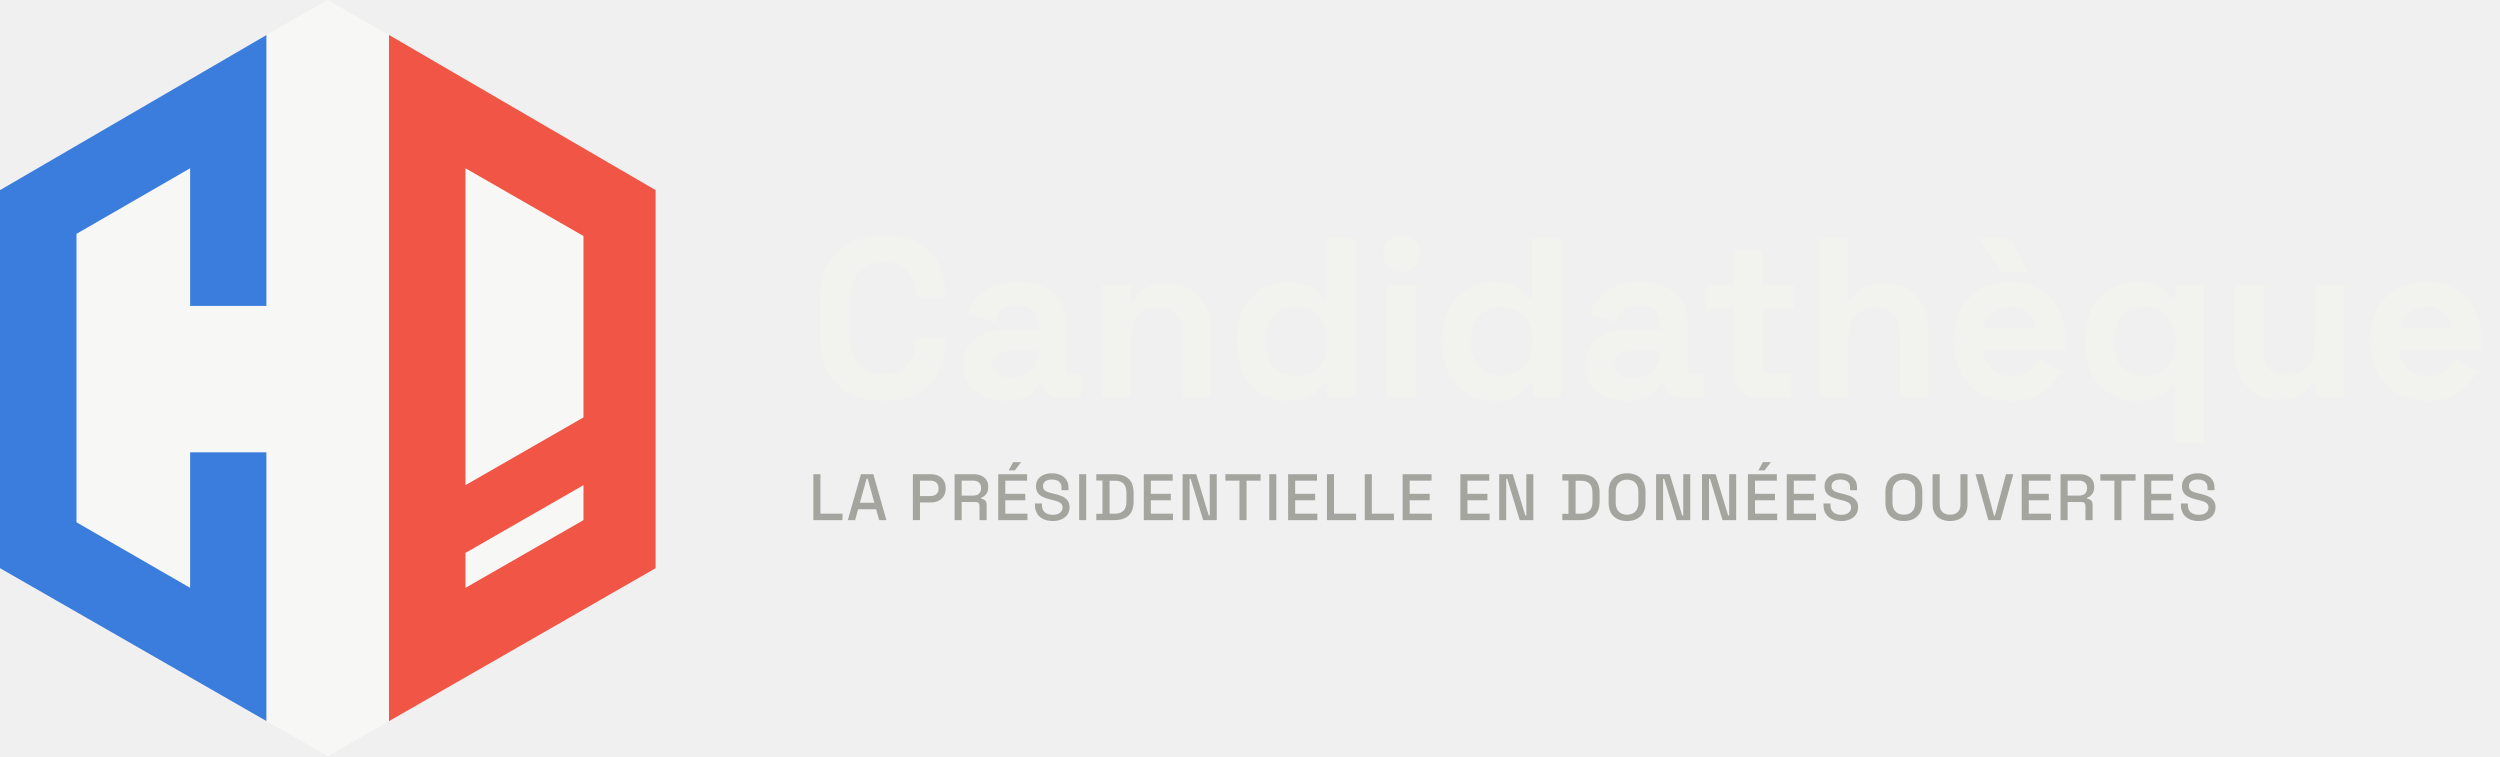
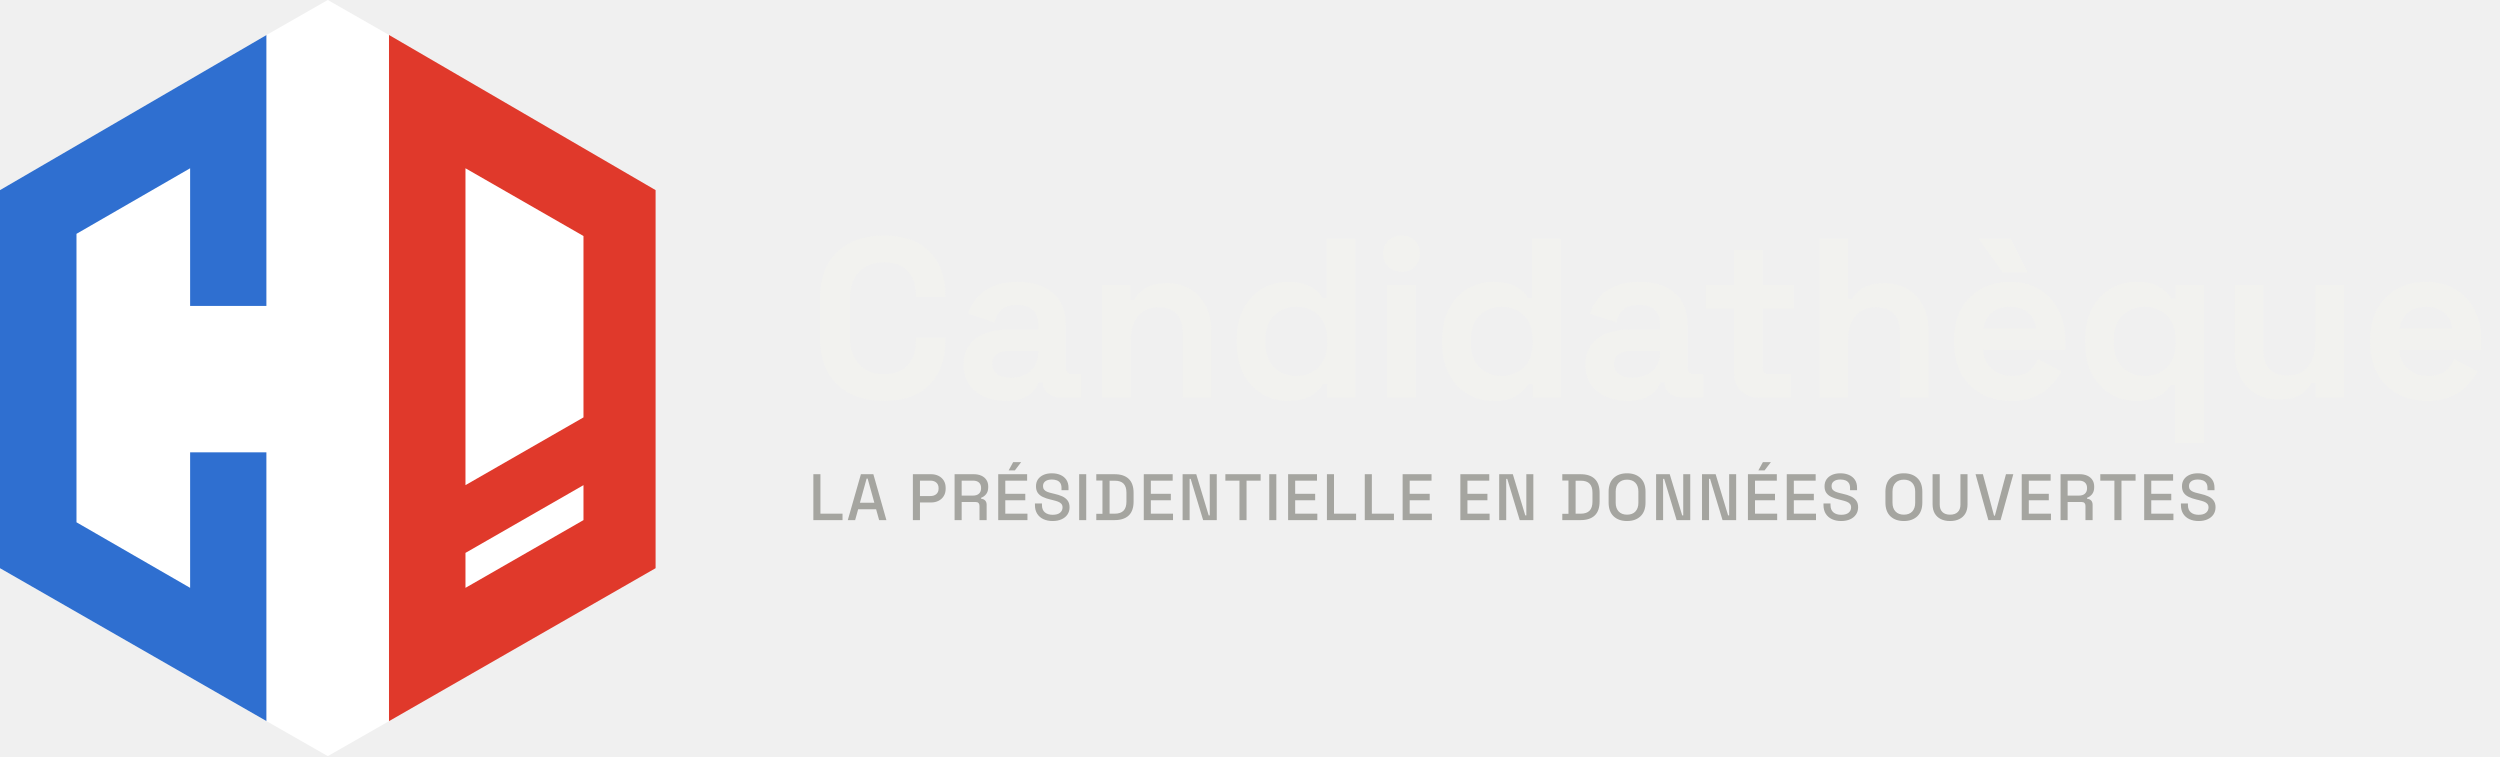
<svg xmlns="http://www.w3.org/2000/svg" viewBox="0 0 1144 346" width="1144" height="346" role="img" aria-label="Candidathèque — la présidentielle en données ouvertes">
-   <style>.blue{fill:#3B7DDD}.red{fill:#F05545}.paper{fill:#F7F7F5}.ink{fill:#F2F2EF}.sub{fill:#A5A5A0}</style>
+   <style>.blue{fill:#2F6FD0}.red{fill:#E0392B}.paper{fill:#FFFFFF}.ink{fill:#F2F2EF}.sub{fill:#A5A5A0}</style>
  <g id="marque">
    <polygon class="blue" points="122,16 122,330 0,260 0,87" />
    <polygon class="paper" points="122,16 150,0 178,16 178,330 150,346 122,330" />
    <polygon class="red" points="178,16 300,87 300,260 178,330" />
    <path class="paper" d="M35 107 L87 77 L87 140 L126 140 L126 207 L87 207 L87 269 L35 239 Z" />
    <path class="paper" d="M213 77 L267 108 L267 191 L213 222 Z" />
    <path class="paper" d="M213 253 L267 222 L267 238 L213 269 Z" />
  </g>
  <g id="texte">
    <path id="titre" class="ink" transform="translate(370,182)" d="M34.53 1.46Q21.01 1.46 13.10 -6.08Q5.20 -13.62 5.20 -27.66V-45.14Q5.20 -59.18 13.10 -66.72Q21.01 -74.26 34.53 -74.26Q47.94 -74.26 55.28 -66.92Q62.61 -59.59 62.61 -46.80V-46.18H49.09V-47.22Q49.09 -53.66 45.50 -57.82Q41.91 -61.98 34.53 -61.98Q27.25 -61.98 23.09 -57.51Q18.93 -53.04 18.93 -45.34V-27.46Q18.93 -19.86 23.09 -15.34Q27.25 -10.82 34.53 -10.82Q41.91 -10.82 45.50 -15.03Q49.09 -19.24 49.09 -25.58V-27.46H62.61V-26.00Q62.61 -13.21 55.28 -5.88Q47.94 1.46 34.53 1.46Z M90.27 1.46Q84.76 1.46 80.39 -0.47Q76.02 -2.39 73.48 -6.08Q70.93 -9.78 70.93 -15.08Q70.93 -20.38 73.48 -23.97Q76.02 -27.56 80.55 -29.38Q85.07 -31.20 90.90 -31.20H105.04V-34.11Q105.04 -37.75 102.75 -40.09Q100.46 -42.43 95.47 -42.43Q90.58 -42.43 88.19 -40.20Q85.80 -37.96 85.07 -34.42L73.01 -38.48Q74.26 -42.43 77.01 -45.71Q79.77 -48.98 84.40 -51.01Q89.02 -53.04 95.68 -53.04Q105.87 -53.04 111.80 -47.94Q117.73 -42.85 117.73 -33.18V-13.94Q117.73 -10.82 120.64 -10.82H124.80V0.00H116.06Q112.22 0.00 109.72 -1.87Q107.22 -3.74 107.22 -6.86V-6.97H105.25Q104.83 -5.72 103.38 -3.69Q101.92 -1.66 98.80 -0.10Q95.68 1.46 90.27 1.46ZM92.56 -9.15Q98.07 -9.15 101.56 -12.22Q105.04 -15.29 105.04 -20.38V-21.42H91.83Q88.19 -21.42 86.11 -19.86Q84.03 -18.30 84.03 -15.50Q84.03 -12.69 86.22 -10.92Q88.40 -9.15 92.56 -9.15Z M134.37 0.00V-51.58H147.26V-44.82H149.14Q150.38 -47.53 153.82 -49.97Q157.25 -52.42 164.22 -52.42Q170.25 -52.42 174.77 -49.66Q179.30 -46.90 181.79 -42.07Q184.29 -37.23 184.29 -30.78V0.00H171.18V-29.74Q171.18 -35.57 168.32 -38.48Q165.46 -41.39 160.16 -41.39Q154.13 -41.39 150.80 -37.39Q147.47 -33.38 147.47 -26.21V0.00Z M219.23 1.46Q213.10 1.46 207.74 -1.61Q202.38 -4.68 199.16 -10.61Q195.94 -16.54 195.94 -24.96V-26.62Q195.94 -35.05 199.16 -40.98Q202.38 -46.90 207.69 -49.97Q212.99 -53.04 219.23 -53.04Q223.91 -53.04 227.08 -51.95Q230.26 -50.86 232.23 -49.19Q234.21 -47.53 235.25 -45.66H237.12V-72.80H250.22V0.00H237.33V-6.24H235.46Q233.69 -3.33 230.00 -0.94Q226.30 1.46 219.23 1.46ZM223.18 -9.98Q229.22 -9.98 233.27 -13.88Q237.33 -17.78 237.33 -25.27V-26.31Q237.33 -33.80 233.32 -37.70Q229.32 -41.60 223.18 -41.60Q217.15 -41.60 213.10 -37.70Q209.04 -33.80 209.04 -26.31V-25.27Q209.04 -17.78 213.10 -13.88Q217.15 -9.98 223.18 -9.98Z M264.78 0.00V-51.58H277.89V0.00ZM271.34 -57.62Q267.80 -57.62 265.36 -59.90Q262.91 -62.19 262.91 -65.94Q262.91 -69.68 265.36 -71.97Q267.80 -74.26 271.34 -74.26Q274.98 -74.26 277.37 -71.97Q279.76 -69.68 279.76 -65.94Q279.76 -62.19 277.37 -59.90Q274.98 -57.62 271.34 -57.62Z M313.25 1.46Q307.11 1.46 301.76 -1.61Q296.40 -4.68 293.18 -10.61Q289.95 -16.54 289.95 -24.96V-26.62Q289.95 -35.05 293.18 -40.98Q296.40 -46.90 301.70 -49.97Q307.01 -53.04 313.25 -53.04Q317.93 -53.04 321.10 -51.95Q324.27 -50.86 326.25 -49.19Q328.22 -47.53 329.26 -45.66H331.14V-72.80H344.24V0.00H331.34V-6.24H329.47Q327.70 -3.33 324.01 -0.94Q320.32 1.46 313.25 1.46ZM317.20 -9.98Q323.23 -9.98 327.29 -13.88Q331.34 -17.78 331.34 -25.27V-26.31Q331.34 -33.80 327.34 -37.70Q323.34 -41.60 317.20 -41.60Q311.17 -41.60 307.11 -37.70Q303.06 -33.80 303.06 -26.31V-25.27Q303.06 -17.78 307.11 -13.88Q311.17 -9.98 317.20 -9.98Z M374.82 1.46Q369.30 1.46 364.94 -0.47Q360.57 -2.39 358.02 -6.08Q355.47 -9.78 355.47 -15.08Q355.47 -20.38 358.02 -23.97Q360.57 -27.56 365.09 -29.38Q369.62 -31.20 375.44 -31.20H389.58V-34.11Q389.58 -37.75 387.30 -40.09Q385.01 -42.43 380.02 -42.43Q375.13 -42.43 372.74 -40.20Q370.34 -37.96 369.62 -34.42L357.55 -38.48Q358.80 -42.43 361.56 -45.71Q364.31 -48.98 368.94 -51.01Q373.57 -53.04 380.22 -53.04Q390.42 -53.04 396.34 -47.94Q402.27 -42.85 402.27 -33.18V-13.94Q402.27 -10.82 405.18 -10.82H409.34V0.00H400.61Q396.76 0.00 394.26 -1.87Q391.77 -3.74 391.77 -6.86V-6.97H389.79Q389.38 -5.72 387.92 -3.69Q386.46 -1.66 383.34 -0.10Q380.22 1.46 374.82 1.46ZM377.10 -9.15Q382.62 -9.15 386.10 -12.22Q389.58 -15.29 389.58 -20.38V-21.42H376.38Q372.74 -21.42 370.66 -19.86Q368.58 -18.30 368.58 -15.50Q368.58 -12.69 370.76 -10.92Q372.94 -9.15 377.10 -9.15Z M434.93 0.00Q429.83 0.00 426.66 -3.17Q423.49 -6.34 423.49 -11.65V-40.77H410.59V-51.58H423.49V-67.60H436.59V-51.58H450.74V-40.77H436.59V-13.94Q436.59 -10.82 439.50 -10.82H449.49V0.00Z M462.59 0.00V-72.80H475.70V-45.24H477.57Q478.40 -46.90 480.17 -48.57Q481.94 -50.23 484.90 -51.32Q487.86 -52.42 492.44 -52.42Q498.47 -52.42 503.00 -49.66Q507.52 -46.90 510.02 -42.07Q512.51 -37.23 512.51 -30.78V0.00H499.41V-29.74Q499.41 -35.57 496.55 -38.48Q493.69 -41.39 488.38 -41.39Q482.35 -41.39 479.02 -37.39Q475.70 -33.38 475.70 -26.21V0.00Z M550.16 1.46Q542.46 1.46 536.59 -1.82Q530.71 -5.10 527.44 -11.08Q524.16 -17.06 524.16 -25.17V-26.42Q524.16 -34.53 527.38 -40.51Q530.61 -46.49 536.43 -49.76Q542.26 -53.04 549.95 -53.04Q557.54 -53.04 563.16 -49.66Q568.78 -46.28 571.90 -40.30Q575.02 -34.32 575.02 -26.42V-21.94H537.47Q537.68 -16.64 541.42 -13.31Q545.17 -9.98 550.58 -9.98Q556.09 -9.98 558.69 -12.38Q561.29 -14.77 562.64 -17.68L573.35 -12.06Q571.90 -9.36 569.14 -6.19Q566.38 -3.02 561.81 -0.78Q557.23 1.46 550.16 1.46ZM537.58 -31.72H561.70Q561.29 -36.19 558.12 -38.90Q554.94 -41.60 549.85 -41.60Q544.54 -41.60 541.42 -38.90Q538.30 -36.19 537.58 -31.72ZM546.42 -57.41 535.39 -72.80H550.16L557.86 -57.41Z M625.35 20.80V-5.93H623.48Q622.44 -4.16 620.46 -2.44Q618.49 -0.73 615.32 0.36Q612.14 1.46 607.46 1.46Q601.22 1.46 595.92 -1.61Q590.62 -4.68 587.39 -10.61Q584.17 -16.54 584.17 -24.96V-26.62Q584.17 -35.05 587.39 -40.98Q590.62 -46.90 595.97 -49.97Q601.33 -53.04 607.46 -53.04Q614.54 -53.04 618.23 -50.70Q621.92 -48.36 623.69 -45.34H625.56V-51.58H638.46V20.80ZM611.42 -9.98Q617.55 -9.98 621.56 -13.88Q625.56 -17.78 625.56 -25.27V-26.31Q625.56 -33.80 621.50 -37.70Q617.45 -41.60 611.42 -41.60Q605.38 -41.60 601.33 -37.70Q597.27 -33.80 597.27 -26.31V-25.27Q597.27 -17.78 601.33 -13.88Q605.38 -9.98 611.42 -9.98Z M672.67 0.83Q666.64 0.83 662.12 -1.92Q657.59 -4.68 655.10 -9.57Q652.60 -14.46 652.60 -20.80V-51.58H665.70V-21.84Q665.70 -16.02 668.56 -13.10Q671.42 -10.19 676.73 -10.19Q682.76 -10.19 686.09 -14.20Q689.42 -18.20 689.42 -25.38V-51.58H702.52V0.00H689.62V-6.76H687.75Q686.50 -4.16 683.07 -1.66Q679.64 0.83 672.67 0.83Z M740.58 1.46Q732.89 1.46 727.01 -1.82Q721.14 -5.10 717.86 -11.08Q714.58 -17.06 714.58 -25.17V-26.42Q714.58 -34.53 717.81 -40.51Q721.03 -46.49 726.86 -49.76Q732.68 -53.04 740.38 -53.04Q747.97 -53.04 753.58 -49.66Q759.20 -46.28 762.32 -40.30Q765.44 -34.32 765.44 -26.42V-21.94H727.90Q728.10 -16.64 731.85 -13.31Q735.59 -9.98 741.00 -9.98Q746.51 -9.98 749.11 -12.38Q751.71 -14.77 753.06 -17.68L763.78 -12.06Q762.32 -9.36 759.56 -6.19Q756.81 -3.02 752.23 -0.78Q747.66 1.46 740.58 1.46ZM728.00 -31.72H752.13Q751.71 -36.19 748.54 -38.90Q745.37 -41.60 740.27 -41.60Q734.97 -41.60 731.85 -38.90Q728.73 -36.19 728.00 -31.72Z" />
    <path id="accroche" class="sub" transform="translate(370,238)" d="M2.19 0.00V-21.00H5.43V-2.94H15.54V0.00Z M17.95 0.00 23.95 -21.00H29.65L35.62 0.00H32.29L30.91 -4.95H22.69L21.31 0.00ZM23.50 -7.95H30.10L27.04 -18.99H26.56Z M47.73 0.00V-21.00H56.07Q57.99 -21.00 59.50 -20.23Q61.02 -19.47 61.88 -18.07Q62.73 -16.68 62.73 -14.73V-14.34Q62.73 -12.39 61.84 -10.98Q60.96 -9.57 59.46 -8.82Q57.96 -8.07 56.07 -8.07H50.97V0.00ZM50.97 -11.01H55.74Q57.45 -11.01 58.47 -11.91Q59.49 -12.81 59.49 -14.37V-14.67Q59.49 -16.26 58.47 -17.16Q57.45 -18.06 55.74 -18.06H50.97Z M66.82 0.00V-21.00H75.64Q77.59 -21.00 79.07 -20.32Q80.56 -19.65 81.38 -18.39Q82.21 -17.13 82.21 -15.39V-15.06Q82.21 -13.08 81.26 -11.89Q80.32 -10.71 78.97 -10.23V-9.75Q80.11 -9.69 80.80 -8.98Q81.49 -8.28 81.49 -6.96V0.00H78.22V-6.51Q78.22 -7.32 77.80 -7.80Q77.38 -8.28 76.45 -8.28H70.06V0.00ZM70.06 -11.22H75.28Q77.02 -11.22 77.98 -12.11Q78.94 -12.99 78.94 -14.52V-14.76Q78.94 -16.29 78.00 -17.17Q77.05 -18.06 75.28 -18.06H70.06Z M86.78 0.00V-21.00H100.01V-18.06H90.02V-12.03H99.17V-9.09H90.02V-2.94H100.16V0.00ZM91.55 -22.74 93.62 -26.52H97.28L94.40 -22.74Z M111.69 0.42Q109.32 0.42 107.49 -0.42Q105.66 -1.26 104.62 -2.90Q103.59 -4.53 103.59 -6.87V-7.62H106.80V-6.87Q106.80 -4.65 108.13 -3.54Q109.47 -2.43 111.69 -2.43Q113.94 -2.43 115.08 -3.38Q116.22 -4.32 116.22 -5.82Q116.22 -6.81 115.68 -7.44Q115.14 -8.07 114.15 -8.45Q113.16 -8.82 111.78 -9.15L110.67 -9.42Q108.66 -9.90 107.17 -10.61Q105.69 -11.31 104.88 -12.48Q104.07 -13.65 104.07 -15.48Q104.07 -17.34 104.98 -18.66Q105.90 -19.98 107.52 -20.70Q109.14 -21.42 111.33 -21.42Q113.52 -21.42 115.25 -20.67Q116.97 -19.92 117.96 -18.45Q118.95 -16.98 118.95 -14.76V-13.68H115.74V-14.76Q115.74 -16.11 115.19 -16.95Q114.63 -17.79 113.64 -18.18Q112.65 -18.57 111.33 -18.57Q109.41 -18.57 108.34 -17.77Q107.28 -16.98 107.28 -15.57Q107.28 -14.61 107.75 -13.99Q108.21 -13.38 109.11 -12.99Q110.01 -12.60 111.36 -12.30L112.47 -12.03Q114.51 -11.58 116.07 -10.88Q117.63 -10.17 118.53 -8.97Q119.43 -7.77 119.43 -5.88Q119.43 -3.99 118.48 -2.58Q117.54 -1.17 115.80 -0.38Q114.06 0.42 111.69 0.42Z M123.82 0.00V-21.00H127.06V0.00Z M131.66 0.00V-2.88H134.48V-18.12H131.66V-21.00H140.06Q144.26 -21.00 146.50 -18.87Q148.73 -16.74 148.73 -12.45V-8.52Q148.73 -4.23 146.50 -2.11Q144.26 0.00 140.06 0.00ZM137.75 -2.94H140.09Q142.82 -2.94 144.14 -4.32Q145.46 -5.70 145.46 -8.43V-12.57Q145.46 -15.33 144.14 -16.68Q142.82 -18.03 140.09 -18.03H137.75Z M153.39 0.00V-21.00H166.62V-18.06H156.63V-12.03H165.78V-9.09H156.63V-2.94H166.77V0.00Z M171.16 0.00V-21.00H177.40L183.10 -2.16H183.58V-21.00H186.79V0.00H180.55L174.85 -18.87H174.37V0.00Z M197.18 0.00V-18.06H190.73V-21.00H206.87V-18.06H200.42V0.00Z M210.81 0.00V-21.00H214.05V0.00Z M219.43 0.00V-21.00H232.66V-18.06H222.67V-12.03H231.82V-9.09H222.67V-2.94H232.81V0.00Z M237.20 0.00V-21.00H240.44V-2.94H250.55V0.00Z M254.52 0.00V-21.00H257.76V-2.94H267.87V0.00Z M271.84 0.00V-21.00H285.07V-18.06H275.08V-12.03H284.23V-9.09H275.08V-2.94H285.22V0.00Z M298.26 0.00V-21.00H311.49V-18.06H301.50V-12.03H310.65V-9.09H301.50V-2.94H311.64V0.00Z M316.03 0.00V-21.00H322.27L327.97 -2.16H328.45V-21.00H331.66V0.00H325.42L319.72 -18.87H319.24V0.00Z M344.91 0.00V-2.88H347.73V-18.12H344.91V-21.00H353.31Q357.51 -21.00 359.74 -18.87Q361.98 -16.74 361.98 -12.45V-8.52Q361.98 -4.23 359.74 -2.11Q357.51 0.00 353.31 0.00ZM351.00 -2.94H353.34Q356.07 -2.94 357.39 -4.32Q358.71 -5.70 358.71 -8.43V-12.57Q358.71 -15.33 357.39 -16.68Q356.07 -18.03 353.34 -18.03H351.00Z M374.53 0.42Q370.66 0.42 368.38 -1.75Q366.10 -3.93 366.10 -8.04V-12.96Q366.10 -17.07 368.38 -19.24Q370.66 -21.42 374.53 -21.42Q378.40 -21.42 380.69 -19.24Q382.99 -17.07 382.99 -12.96V-8.04Q382.99 -3.93 380.69 -1.75Q378.40 0.42 374.53 0.42ZM374.53 -2.49Q377.02 -2.49 378.37 -3.94Q379.72 -5.40 379.72 -7.92V-13.08Q379.72 -15.60 378.37 -17.05Q377.02 -18.51 374.53 -18.51Q372.10 -18.51 370.72 -17.05Q369.34 -15.60 369.34 -13.08V-7.92Q369.34 -5.40 370.72 -3.94Q372.10 -2.49 374.53 -2.49Z M387.83 0.00V-21.00H394.07L399.77 -2.16H400.25V-21.00H403.46V0.00H397.22L391.52 -18.87H391.04V0.00Z M408.84 0.00V-21.00H415.08L420.78 -2.16H421.26V-21.00H424.47V0.00H418.23L412.53 -18.87H412.05V0.00Z M429.85 0.00V-21.00H443.08V-18.06H433.09V-12.03H442.24V-9.09H433.09V-2.94H443.23V0.00ZM434.62 -22.74 436.69 -26.52H440.35L437.47 -22.74Z M447.62 0.00V-21.00H460.85V-18.06H450.86V-12.03H460.01V-9.09H450.86V-2.94H461.00V0.00Z M472.53 0.42Q470.16 0.42 468.33 -0.42Q466.50 -1.26 465.46 -2.90Q464.43 -4.53 464.43 -6.87V-7.62H467.64V-6.87Q467.64 -4.65 468.97 -3.54Q470.31 -2.43 472.53 -2.43Q474.78 -2.43 475.92 -3.38Q477.06 -4.32 477.06 -5.82Q477.06 -6.81 476.52 -7.44Q475.98 -8.07 474.99 -8.45Q474.00 -8.82 472.62 -9.15L471.51 -9.42Q469.50 -9.90 468.01 -10.61Q466.53 -11.31 465.72 -12.48Q464.91 -13.65 464.91 -15.48Q464.91 -17.34 465.82 -18.66Q466.74 -19.98 468.36 -20.70Q469.98 -21.42 472.17 -21.42Q474.36 -21.42 476.08 -20.67Q477.81 -19.92 478.80 -18.45Q479.79 -16.98 479.79 -14.76V-13.68H476.58V-14.76Q476.58 -16.11 476.02 -16.95Q475.47 -17.79 474.48 -18.18Q473.49 -18.57 472.17 -18.57Q470.25 -18.57 469.18 -17.77Q468.12 -16.98 468.12 -15.57Q468.12 -14.61 468.58 -13.99Q469.05 -13.38 469.95 -12.99Q470.85 -12.60 472.20 -12.30L473.31 -12.03Q475.35 -11.58 476.91 -10.88Q478.47 -10.17 479.37 -8.97Q480.27 -7.77 480.27 -5.88Q480.27 -3.99 479.32 -2.58Q478.38 -1.17 476.64 -0.38Q474.90 0.42 472.53 0.42Z M501.20 0.42Q497.33 0.42 495.05 -1.75Q492.77 -3.93 492.77 -8.04V-12.96Q492.77 -17.07 495.05 -19.24Q497.33 -21.42 501.20 -21.42Q505.07 -21.42 507.36 -19.24Q509.66 -17.07 509.66 -12.96V-8.04Q509.66 -3.93 507.36 -1.75Q505.07 0.42 501.20 0.42ZM501.20 -2.49Q503.69 -2.49 505.04 -3.94Q506.39 -5.40 506.39 -7.92V-13.08Q506.39 -15.60 505.04 -17.05Q503.69 -18.51 501.20 -18.51Q498.77 -18.51 497.39 -17.05Q496.01 -15.60 496.01 -13.08V-7.92Q496.01 -5.40 497.39 -3.94Q498.77 -2.49 501.20 -2.49Z M522.36 0.42Q519.87 0.42 518.08 -0.48Q516.30 -1.38 515.32 -3.07Q514.35 -4.77 514.35 -7.20V-21.00H517.62V-7.11Q517.62 -4.89 518.85 -3.69Q520.08 -2.49 522.36 -2.49Q524.64 -2.49 525.87 -3.69Q527.10 -4.89 527.10 -7.11V-21.00H530.34V-7.20Q530.34 -4.77 529.38 -3.07Q528.42 -1.38 526.62 -0.48Q524.82 0.42 522.36 0.42Z M539.86 0.00 534.01 -21.00H537.37L542.47 -2.04H542.86L547.93 -21.00H551.29L545.47 0.00Z M555.14 0.00V-21.00H568.37V-18.06H558.38V-12.03H567.53V-9.09H558.38V-2.94H568.52V0.00Z M572.91 0.00V-21.00H581.73Q583.68 -21.00 585.16 -20.32Q586.65 -19.65 587.47 -18.39Q588.30 -17.13 588.30 -15.39V-15.06Q588.30 -13.08 587.36 -11.89Q586.41 -10.71 585.06 -10.23V-9.75Q586.20 -9.69 586.89 -8.98Q587.58 -8.28 587.58 -6.96V0.00H584.31V-6.51Q584.31 -7.32 583.89 -7.80Q583.47 -8.28 582.54 -8.28H576.15V0.00ZM576.15 -11.22H581.37Q583.11 -11.22 584.07 -12.11Q585.03 -12.99 585.03 -14.52V-14.76Q585.03 -16.29 584.08 -17.17Q583.14 -18.06 581.37 -18.06H576.15Z M597.55 0.00V-18.06H591.10V-21.00H607.24V-18.06H600.79V0.00Z M611.18 0.00V-21.00H624.41V-18.06H614.42V-12.03H623.57V-9.09H614.42V-2.94H624.56V0.00Z M636.09 0.42Q633.72 0.42 631.89 -0.42Q630.06 -1.26 629.02 -2.90Q627.99 -4.53 627.99 -6.87V-7.62H631.20V-6.87Q631.20 -4.65 632.53 -3.54Q633.87 -2.43 636.09 -2.43Q638.34 -2.43 639.48 -3.38Q640.62 -4.32 640.62 -5.82Q640.62 -6.81 640.08 -7.44Q639.54 -8.07 638.55 -8.45Q637.56 -8.82 636.18 -9.15L635.07 -9.42Q633.06 -9.90 631.57 -10.61Q630.09 -11.31 629.28 -12.48Q628.47 -13.65 628.47 -15.48Q628.47 -17.34 629.38 -18.66Q630.30 -19.98 631.92 -20.70Q633.54 -21.42 635.73 -21.42Q637.92 -21.42 639.64 -20.67Q641.37 -19.92 642.36 -18.45Q643.35 -16.98 643.35 -14.76V-13.68H640.14V-14.76Q640.14 -16.11 639.58 -16.95Q639.03 -17.79 638.04 -18.18Q637.05 -18.57 635.73 -18.57Q633.81 -18.57 632.74 -17.77Q631.68 -16.98 631.68 -15.57Q631.68 -14.61 632.14 -13.99Q632.61 -13.38 633.51 -12.99Q634.41 -12.60 635.76 -12.30L636.87 -12.03Q638.91 -11.58 640.47 -10.88Q642.03 -10.17 642.93 -8.97Q643.83 -7.77 643.83 -5.88Q643.83 -3.99 642.88 -2.58Q641.94 -1.17 640.20 -0.38Q638.46 0.42 636.09 0.42Z" />
  </g>
</svg>
